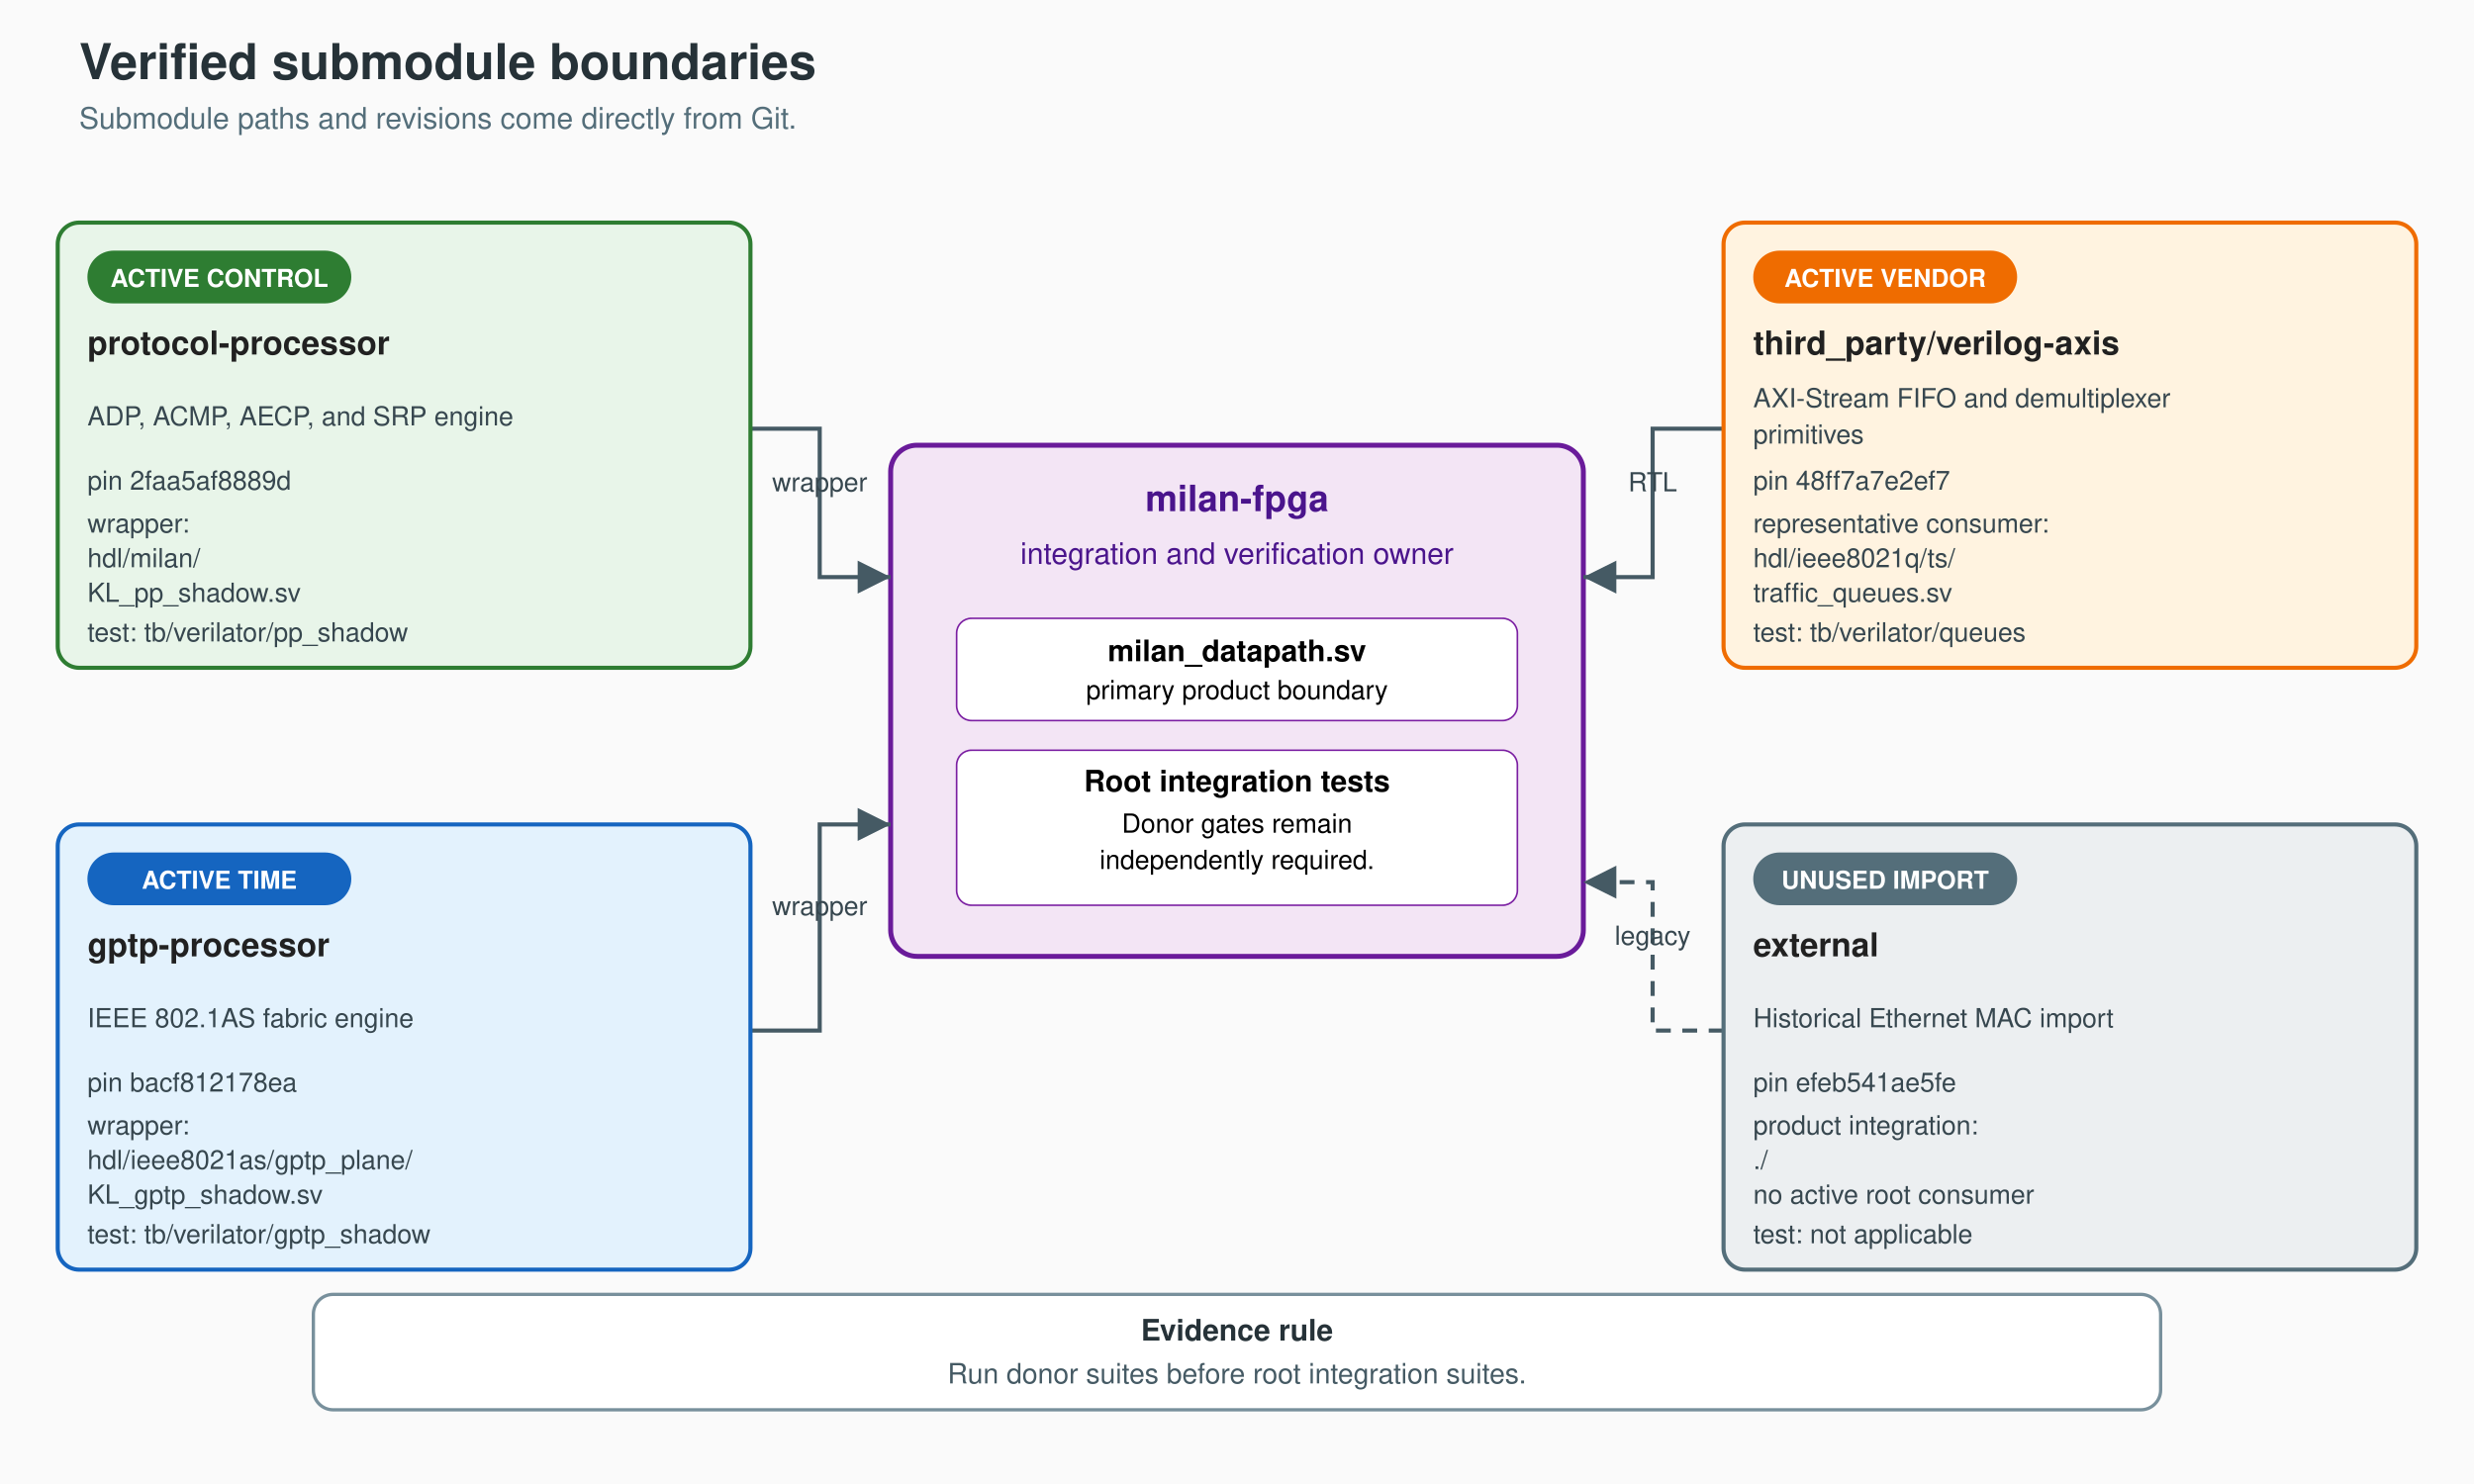
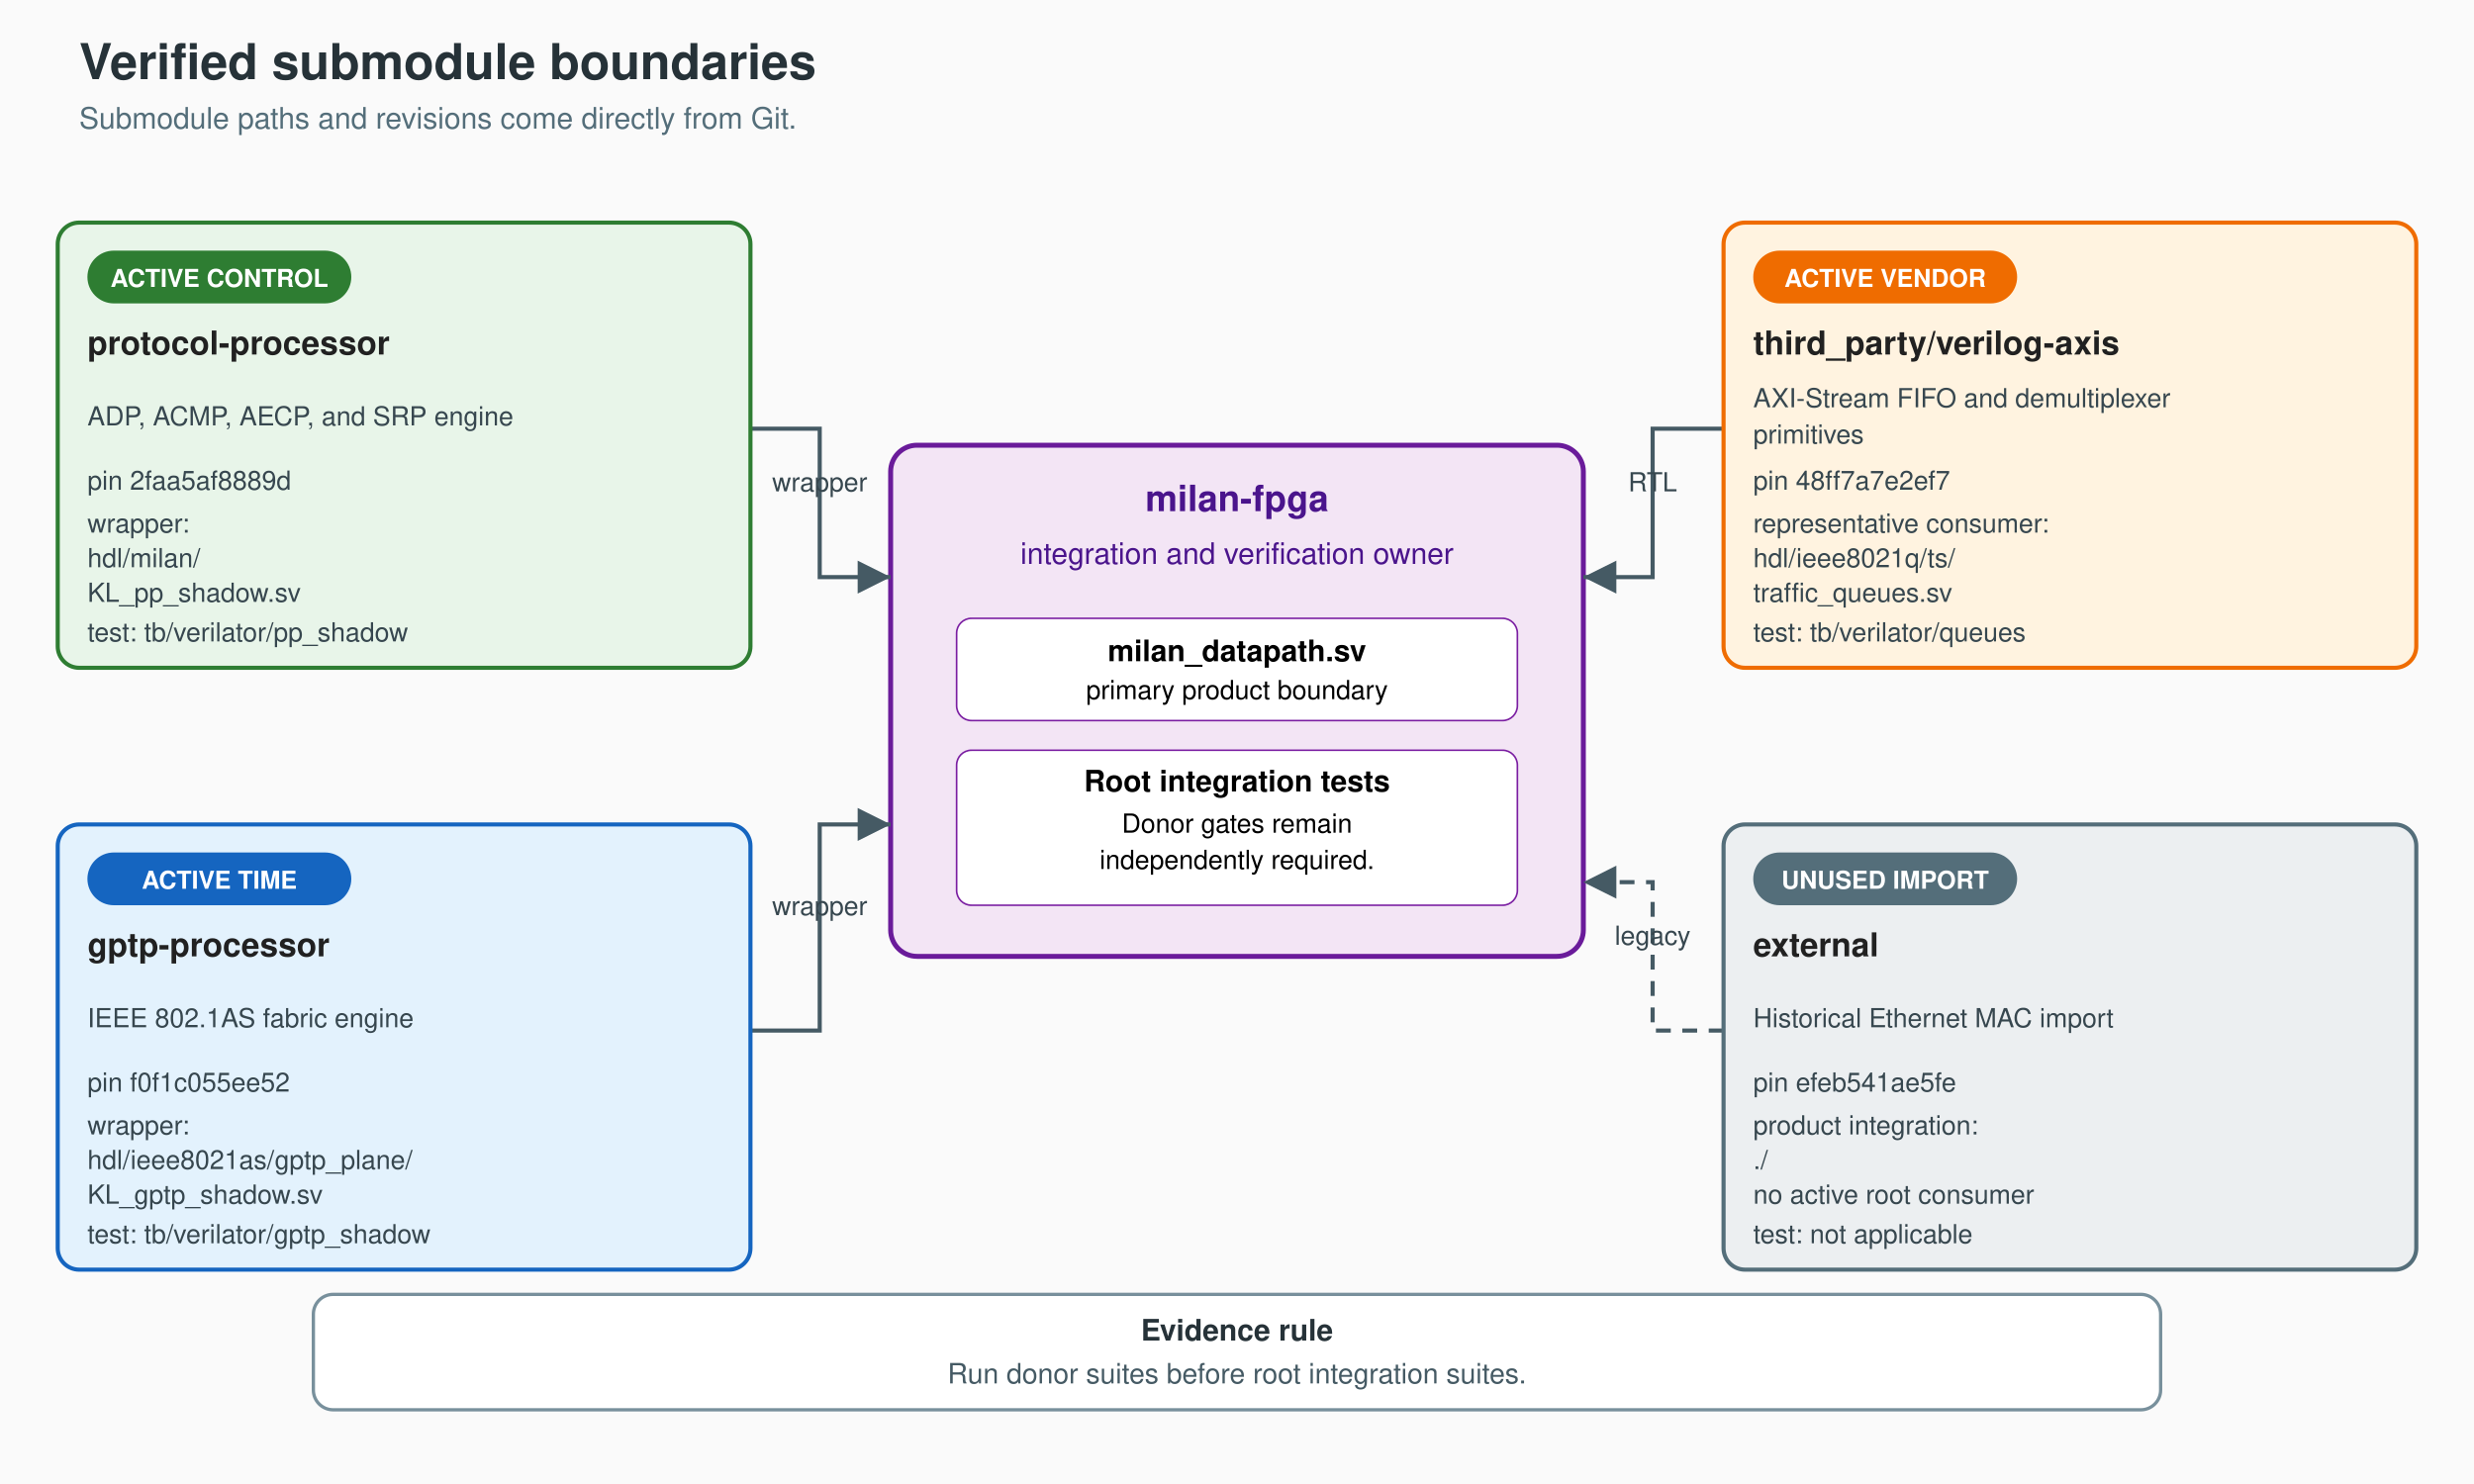
<svg xmlns="http://www.w3.org/2000/svg" width="1500" height="900" viewBox="0 0 1500 900" font-family="Helvetica,Arial,sans-serif">
  <rect width="1500" height="900" fill="#FAFAFA" />
  <defs>
    <marker id="arrow" markerWidth="12" markerHeight="12" refX="8" refY="4" orient="auto">
      <path d="M0,0 L8,4 L0,8 Z" fill="#455A64" />
    </marker>
  </defs>
  <text x="48" y="48" font-size="30" font-weight="bold" fill="#263238">Verified submodule boundaries</text>
  <text x="48" y="78" font-size="18" fill="#546E7A">Submodule paths and revisions come directly from Git.</text>
  <rect x="540" y="270" width="420" height="310" rx="16" fill="#F3E5F5" stroke="#6A1B9A" stroke-width="3" />
  <text x="750" y="310" text-anchor="middle" font-size="22" font-weight="bold" fill="#4A148C">milan-fpga</text>
  <text x="750" y="342" text-anchor="middle" font-size="18" fill="#4A148C">integration and verification owner</text>
  <rect x="580" y="375" width="340" height="62" rx="9" fill="#FFFFFF" stroke="#7B1FA2" />
  <text x="750" y="401" text-anchor="middle" font-size="18" font-weight="bold">milan_datapath.sv</text>
  <text x="750" y="424" text-anchor="middle" font-size="16">primary product boundary</text>
  <rect x="580" y="455" width="340" height="94" rx="9" fill="#FFFFFF" stroke="#7B1FA2" />
  <text x="750" y="480" text-anchor="middle" font-size="18" font-weight="bold">Root integration tests</text>
  <text x="750" y="505" text-anchor="middle" font-size="16">Donor gates remain</text>
  <text x="750" y="527" text-anchor="middle" font-size="16">independently required.</text>
  <path d="M455,260 L497,260 L497,350 L540,350" fill="none" stroke="#455A64" stroke-width="2.5" marker-end="url(#arrow)" />
  <text x="497" y="298" text-anchor="middle" font-size="16" fill="#37474F">wrapper</text>
  <path d="M455,625 L497,625 L497,500 L540,500" fill="none" stroke="#455A64" stroke-width="2.5" marker-end="url(#arrow)" />
  <text x="497" y="555" text-anchor="middle" font-size="16" fill="#37474F">wrapper</text>
  <path d="M1045,260 L1002,260 L1002,350 L960,350" fill="none" stroke="#455A64" stroke-width="2.5" marker-end="url(#arrow)" />
  <text x="1002" y="298" text-anchor="middle" font-size="16" fill="#37474F">RTL</text>
  <path d="M1045,625 L1002,625 L1002,535 L960,535" fill="none" stroke="#455A64" stroke-width="2.5" marker-end="url(#arrow)" stroke-dasharray="9,7" />
  <text x="1002" y="573" text-anchor="middle" font-size="16" fill="#37474F">legacy</text>
  <rect x="35" y="135" width="420" height="270" rx="13" fill="#E8F5E9" stroke="#2E7D32" stroke-width="2.5" />
  <rect x="53" y="152" width="160" height="32" rx="16" fill="#2E7D32" />
  <text x="133" y="174" text-anchor="middle" font-size="15" font-weight="bold" fill="#FFFFFF">ACTIVE CONTROL</text>
  <text x="53" y="215" font-size="20" font-weight="bold" fill="#212121">protocol-processor</text>
  <text x="53" y="258" font-size="16" fill="#37474F">ADP, ACMP, AECP, and SRP engine</text>
  <text x="53" y="297" font-size="16" fill="#37474F">pin 2faa5af8889d</text>
  <text x="53" y="323" font-size="16" fill="#37474F">wrapper:</text>
  <text x="53" y="344" font-size="16" fill="#37474F">hdl/milan/</text>
  <text x="53" y="365" font-size="16" fill="#37474F">KL_pp_shadow.sv</text>
  <text x="53" y="389" font-size="16" fill="#37474F">test: tb/verilator/pp_shadow</text>
  <rect x="35" y="500" width="420" height="270" rx="13" fill="#E3F2FD" stroke="#1565C0" stroke-width="2.5" />
  <rect x="53" y="517" width="160" height="32" rx="16" fill="#1565C0" />
  <text x="133" y="539" text-anchor="middle" font-size="15" font-weight="bold" fill="#FFFFFF">ACTIVE TIME</text>
  <text x="53" y="580" font-size="20" font-weight="bold" fill="#212121">gptp-processor</text>
  <text x="53" y="623" font-size="16" fill="#37474F">IEEE 802.1AS fabric engine</text>
-   <text x="53" y="662" font-size="16" fill="#37474F">pin bacf812178ea</text>
+   <text x="53" y="662" font-size="16" fill="#37474F">pin f0f1c055ee52</text>
  <text x="53" y="688" font-size="16" fill="#37474F">wrapper:</text>
  <text x="53" y="709" font-size="16" fill="#37474F">hdl/ieee8021as/gptp_plane/</text>
  <text x="53" y="730" font-size="16" fill="#37474F">KL_gptp_shadow.sv</text>
  <text x="53" y="754" font-size="16" fill="#37474F">test: tb/verilator/gptp_shadow</text>
  <rect x="1045" y="135" width="420" height="270" rx="13" fill="#FFF3E0" stroke="#EF6C00" stroke-width="2.5" />
  <rect x="1063" y="152" width="160" height="32" rx="16" fill="#EF6C00" />
  <text x="1143" y="174" text-anchor="middle" font-size="15" font-weight="bold" fill="#FFFFFF">ACTIVE VENDOR</text>
  <text x="1063" y="215" font-size="20" font-weight="bold" fill="#212121">third_party/verilog-axis</text>
  <text x="1063" y="247" font-size="16" fill="#37474F">AXI-Stream FIFO and demultiplexer</text>
  <text x="1063" y="269" font-size="16" fill="#37474F">primitives</text>
  <text x="1063" y="297" font-size="16" fill="#37474F">pin 48ff7a7e2ef7</text>
  <text x="1063" y="323" font-size="16" fill="#37474F">representative consumer:</text>
  <text x="1063" y="344" font-size="16" fill="#37474F">hdl/ieee8021q/ts/</text>
  <text x="1063" y="365" font-size="16" fill="#37474F">traffic_queues.sv</text>
  <text x="1063" y="389" font-size="16" fill="#37474F">test: tb/verilator/queues</text>
  <rect x="1045" y="500" width="420" height="270" rx="13" fill="#ECEFF1" stroke="#546E7A" stroke-width="2.5" />
  <rect x="1063" y="517" width="160" height="32" rx="16" fill="#546E7A" />
  <text x="1143" y="539" text-anchor="middle" font-size="15" font-weight="bold" fill="#FFFFFF">UNUSED IMPORT</text>
  <text x="1063" y="580" font-size="20" font-weight="bold" fill="#212121">external</text>
  <text x="1063" y="623" font-size="16" fill="#37474F">Historical Ethernet MAC import</text>
  <text x="1063" y="662" font-size="16" fill="#37474F">pin efeb541ae5fe</text>
  <text x="1063" y="688" font-size="16" fill="#37474F">product integration:</text>
  <text x="1063" y="709" font-size="16" fill="#37474F">./</text>
  <text x="1063" y="730" font-size="16" fill="#37474F">no active root consumer</text>
  <text x="1063" y="754" font-size="16" fill="#37474F">test: not applicable</text>
  <rect x="190" y="785" width="1120" height="70" rx="12" fill="#FFFFFF" stroke="#78909C" stroke-width="2" />
  <text x="750" y="813" text-anchor="middle" font-size="18" font-weight="bold" fill="#263238">Evidence rule</text>
  <text x="750" y="839" text-anchor="middle" font-size="17" fill="#455A64">Run donor suites before root integration suites.</text>
</svg>
